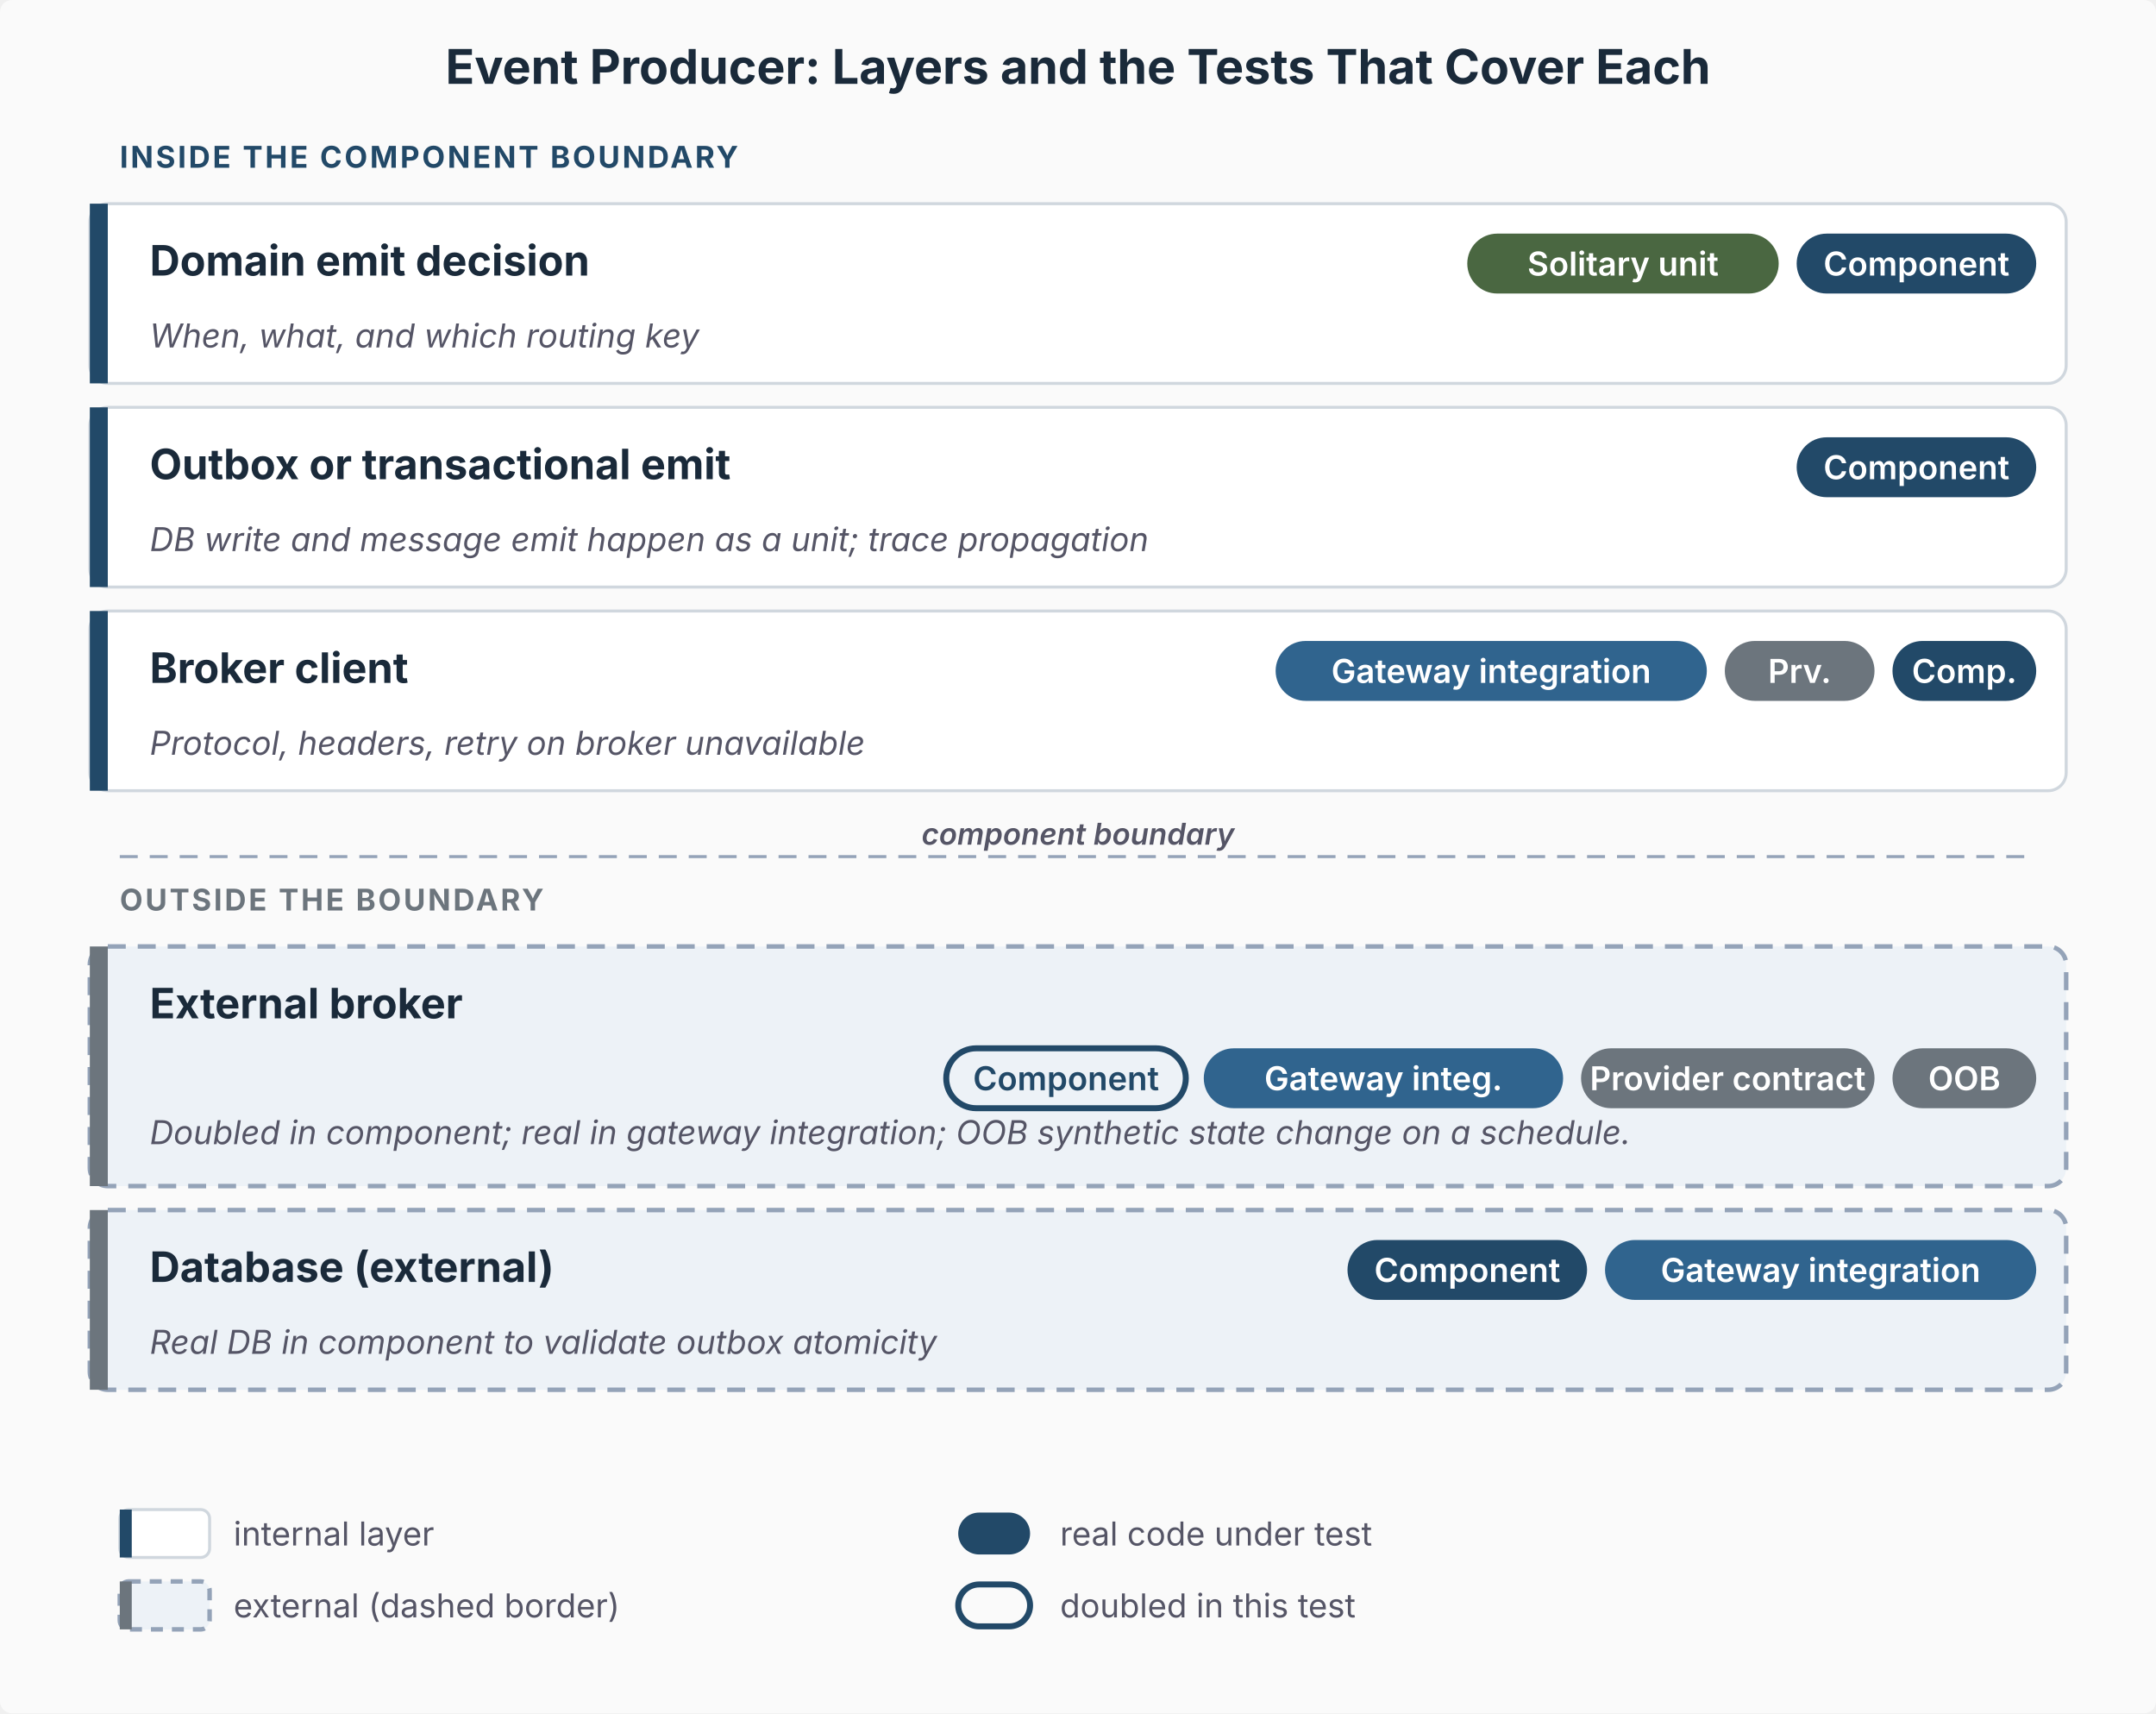
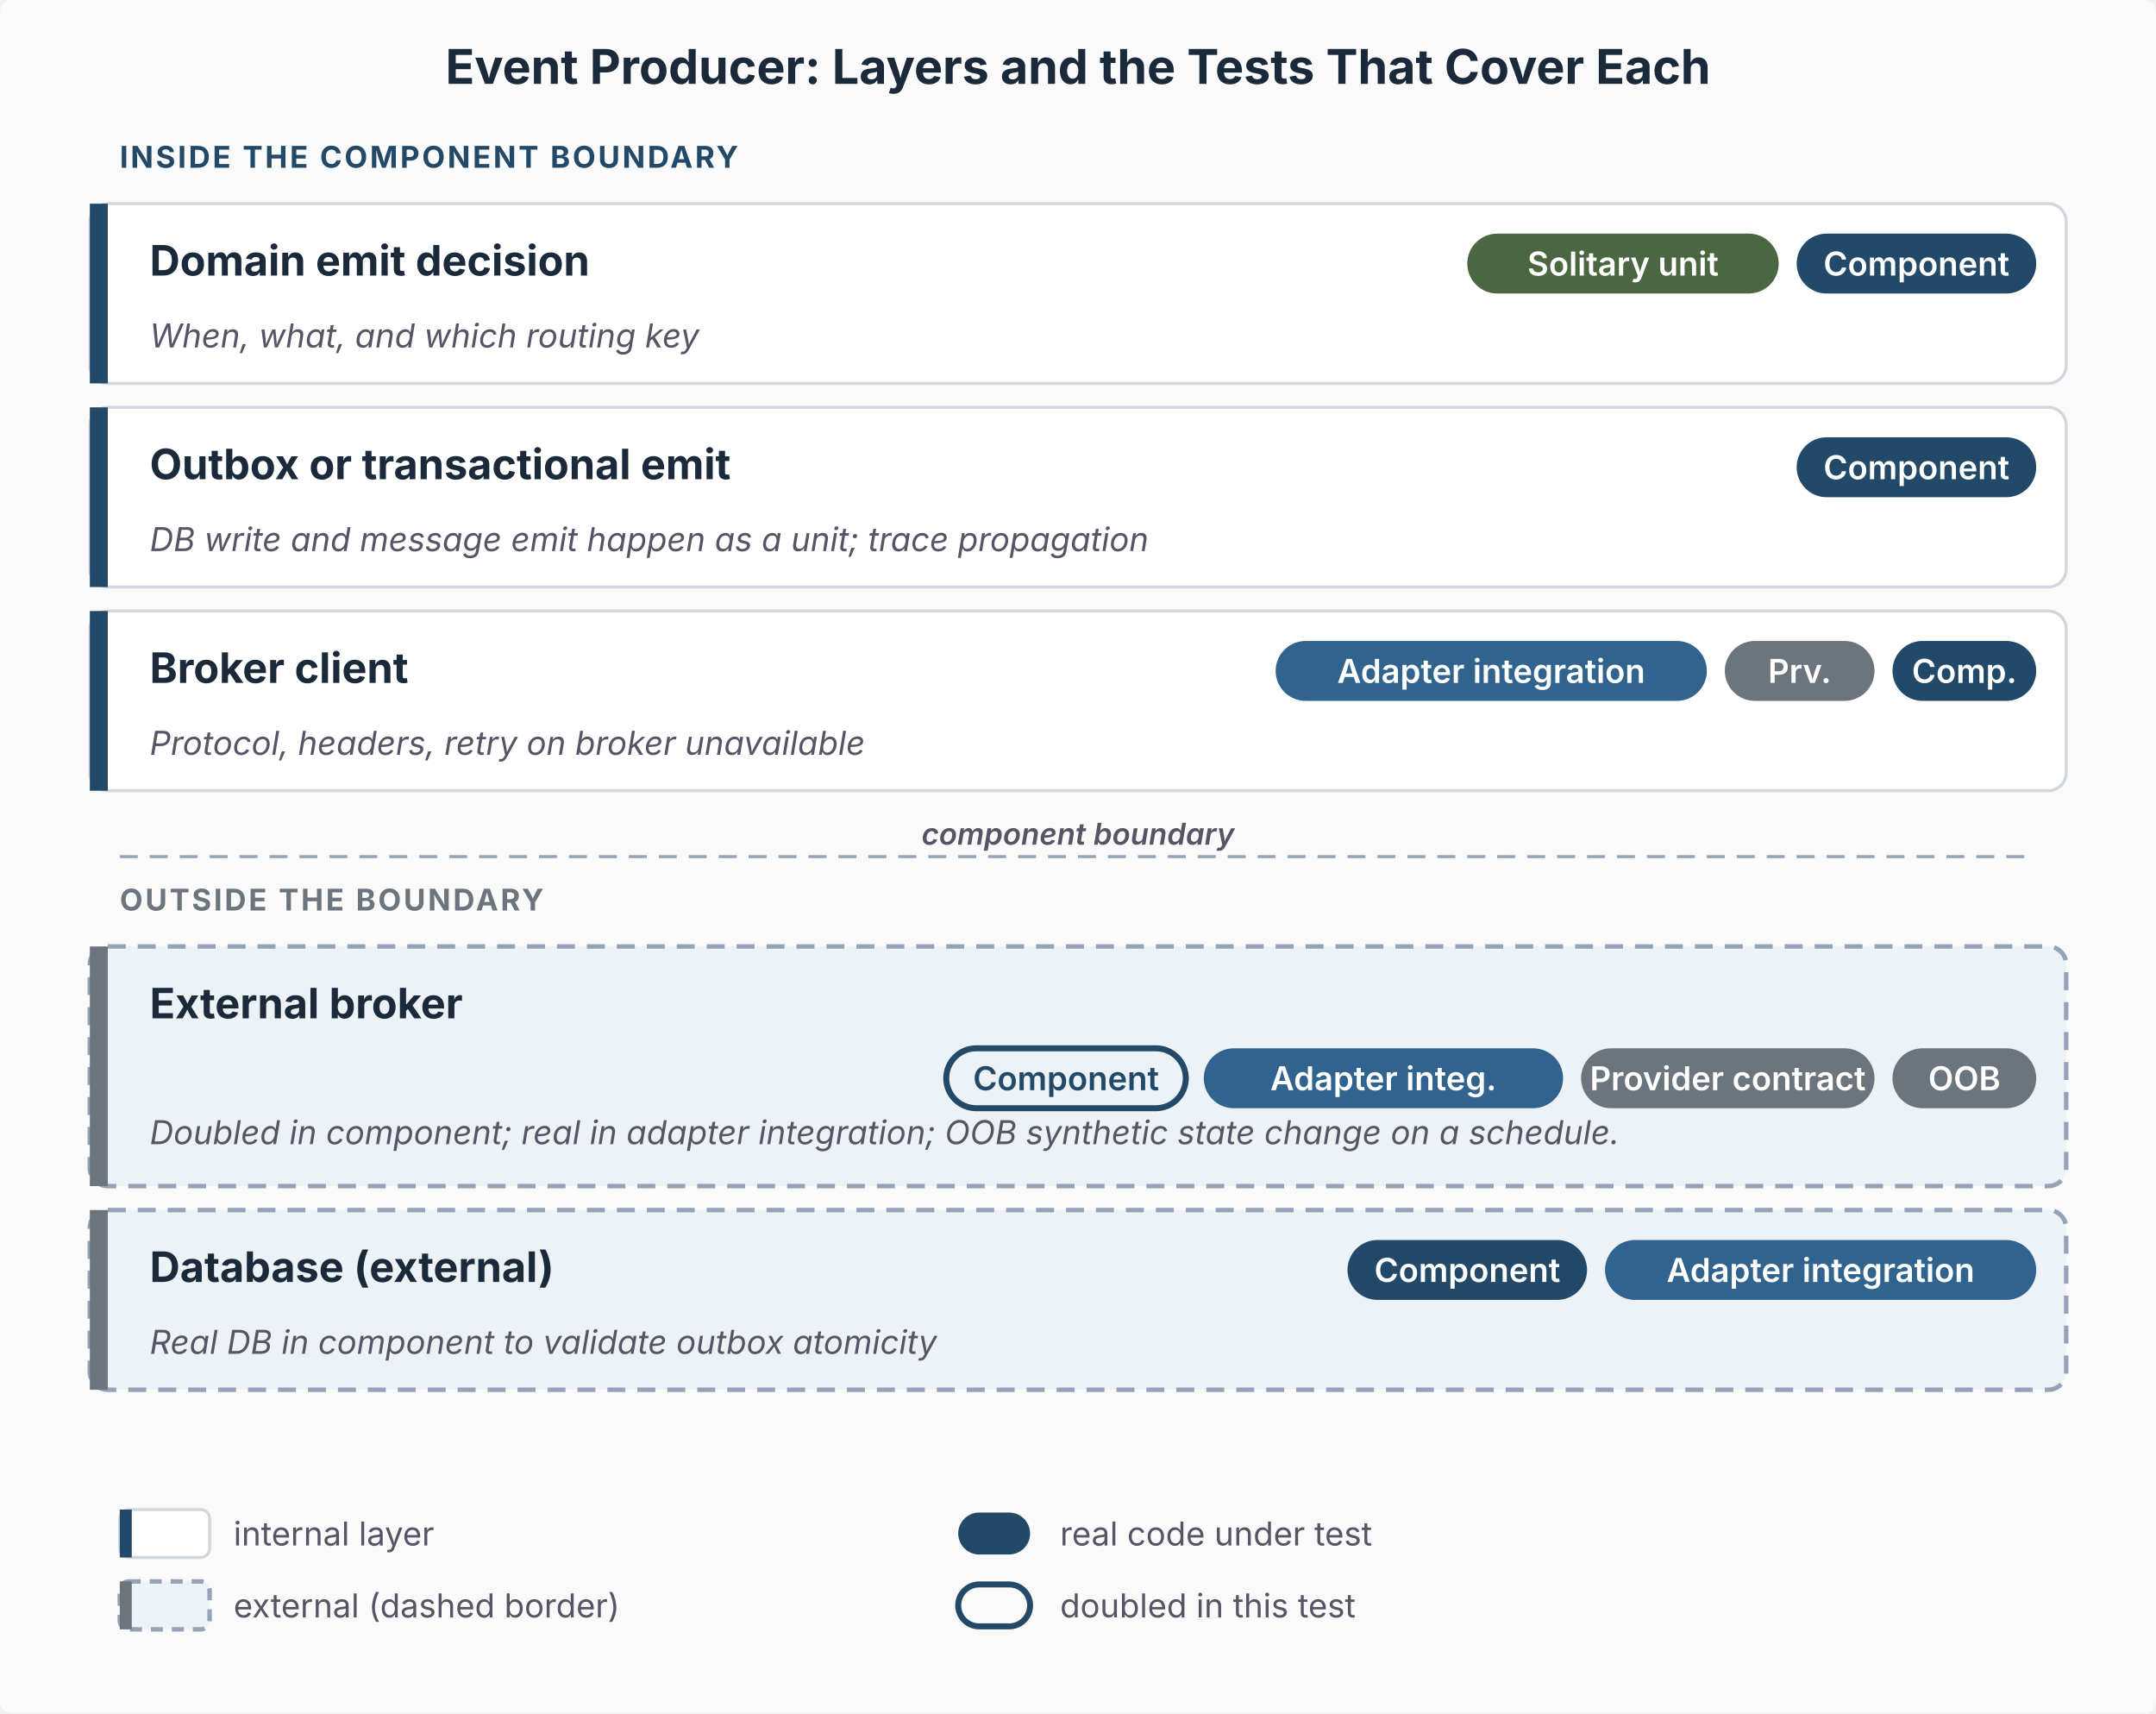
<svg xmlns="http://www.w3.org/2000/svg" viewBox="0 0 720 572" role="img" aria-labelledby="epc-title epc-desc" font-family="system-ui, -apple-system, sans-serif" font-size="13">
  <rect width="720" height="572" fill="#fafafa" rx="4" />
  <text x="360" y="28" text-anchor="middle" font-size="16" font-weight="bold" fill="#1a2a3a">
    Event Producer: Layers and the Tests That Cover Each
  </text>
  <text x="40" y="56" font-size="10" font-weight="700" letter-spacing="0.08em" fill="#224968">
    INSIDE THE COMPONENT BOUNDARY
  </text>
  <rect x="30" y="68" width="660" height="60" rx="6" fill="#ffffff" stroke="#d0d7de" stroke-width="1" />
  <rect x="30" y="68" width="6" height="60" fill="#224968" />
  <text x="50" y="92" font-size="14" font-weight="700" fill="#1a2a3a">Domain emit decision</text>
  <a href="/docs/testing/glossary/#solitary-unit-test" target="_top">
    <rect x="490" y="78" width="104" height="20" rx="10" fill="#4a6741" />
    <text x="542" y="92" text-anchor="middle" font-size="11" font-weight="600" fill="#fff">Solitary unit</text>
  </a>
  <a href="/docs/testing/glossary/#component-test" target="_top">
    <rect x="600" y="78" width="80" height="20" rx="10" fill="#224968" />
    <text x="640" y="92" text-anchor="middle" font-size="11" font-weight="600" fill="#fff">Component</text>
  </a>
  <text x="50" y="116" font-size="11" font-style="italic" fill="#556">When, what, and which routing key</text>
  <rect x="30" y="136" width="660" height="60" rx="6" fill="#ffffff" stroke="#d0d7de" stroke-width="1" />
  <rect x="30" y="136" width="6" height="60" fill="#224968" />
  <text x="50" y="160" font-size="14" font-weight="700" fill="#1a2a3a">Outbox or transactional emit</text>
  <a href="/docs/testing/glossary/#component-test" target="_top">
    <rect x="600" y="146" width="80" height="20" rx="10" fill="#224968" />
    <text x="640" y="160" text-anchor="middle" font-size="11" font-weight="600" fill="#fff">Component</text>
  </a>
  <text x="50" y="184" font-size="11" font-style="italic" fill="#556">DB write and message emit happen as a unit; trace propagation</text>
  <rect x="30" y="204" width="660" height="60" rx="6" fill="#ffffff" stroke="#d0d7de" stroke-width="1" />
  <rect x="30" y="204" width="6" height="60" fill="#224968" />
  <text x="50" y="228" font-size="14" font-weight="700" fill="#1a2a3a">Broker client</text>
-   <a href="/docs/testing/glossary/#gateway-integration-test" target="_top">
+   <a href="/docs/testing/glossary/#adapter-integration-test" target="_top">
    <rect x="426" y="214" width="144" height="20" rx="10" fill="#30648e" />
-     <text x="498" y="228" text-anchor="middle" font-size="11" font-weight="600" fill="#fff">Gateway integration</text>
+     <text x="498" y="228" text-anchor="middle" font-size="11" font-weight="600" fill="#fff">Adapter integration</text>
  </a>
  <a href="/docs/testing/glossary/#contract-test" target="_top">
    <rect x="576" y="214" width="50" height="20" rx="10" fill="#6c757d" />
    <text x="601" y="228" text-anchor="middle" font-size="11" font-weight="600" fill="#fff">Prv.</text>
  </a>
  <a href="/docs/testing/glossary/#component-test" target="_top">
    <rect x="632" y="214" width="48" height="20" rx="10" fill="#224968" />
    <text x="656" y="228" text-anchor="middle" font-size="11" font-weight="600" fill="#fff">Comp.</text>
  </a>
  <text x="50" y="252" font-size="11" font-style="italic" fill="#556">Protocol, headers, retry on broker unavailable</text>
  <line x1="40" y1="286" x2="680" y2="286" stroke="#94a3b8" stroke-width="1" stroke-dasharray="6,4" />
  <text x="360" y="282" text-anchor="middle" font-size="10" fill="#556" font-weight="600" font-style="italic">component boundary</text>
  <text x="40" y="304" font-size="10" font-weight="700" letter-spacing="0.08em" fill="#6c757d">
    OUTSIDE THE BOUNDARY
  </text>
  <rect x="30" y="316" width="660" height="80" rx="6" fill="#edf2f7" stroke="#94a3b8" stroke-width="1.5" stroke-dasharray="6,4" />
  <rect x="30" y="316" width="6" height="80" fill="#6c757d" />
  <text x="50" y="340" font-size="14" font-weight="700" fill="#1a2a3a">External broker</text>
  <a href="/docs/testing/glossary/#component-test" target="_top">
    <rect x="316" y="350" width="80" height="20" rx="10" fill="none" stroke="#224968" stroke-width="2" />
    <text x="356" y="364" text-anchor="middle" font-size="11" font-weight="600" fill="#224968">Component</text>
  </a>
-   <a href="/docs/testing/glossary/#gateway-integration-test" target="_top">
+   <a href="/docs/testing/glossary/#adapter-integration-test" target="_top">
    <rect x="402" y="350" width="120" height="20" rx="10" fill="#30648e" />
-     <text x="462" y="364" text-anchor="middle" font-size="11" font-weight="600" fill="#fff">Gateway integ.</text>
+     <text x="462" y="364" text-anchor="middle" font-size="11" font-weight="600" fill="#fff">Adapter integ.</text>
  </a>
  <a href="/docs/testing/glossary/#contract-test" target="_top">
    <rect x="528" y="350" width="98" height="20" rx="10" fill="#6c757d" />
    <text x="577" y="364" text-anchor="middle" font-size="11" font-weight="600" fill="#fff">Provider contract</text>
  </a>
  <a href="/docs/testing/glossary/#out-of-band-test" target="_top">
    <rect x="632" y="350" width="48" height="20" rx="10" fill="#6c757d" />
    <text x="656" y="364" text-anchor="middle" font-size="11" font-weight="600" fill="#fff">OOB</text>
  </a>
-   <text x="50" y="382" font-size="11" font-style="italic" fill="#556">Doubled in component; real in gateway integration; OOB synthetic state change on a schedule.</text>
+   <text x="50" y="382" font-size="11" font-style="italic" fill="#556">Doubled in component; real in adapter integration; OOB synthetic state change on a schedule.</text>
  <rect x="30" y="404" width="660" height="60" rx="6" fill="#edf2f7" stroke="#94a3b8" stroke-width="1.5" stroke-dasharray="6,4" />
  <rect x="30" y="404" width="6" height="60" fill="#6c757d" />
  <text x="50" y="428" font-size="14" font-weight="700" fill="#1a2a3a">Database (external)</text>
  <a href="/docs/testing/glossary/#component-test" target="_top">
    <rect x="450" y="414" width="80" height="20" rx="10" fill="#224968" />
    <text x="490" y="428" text-anchor="middle" font-size="11" font-weight="600" fill="#fff">Component</text>
  </a>
-   <a href="/docs/testing/glossary/#gateway-integration-test" target="_top">
+   <a href="/docs/testing/glossary/#adapter-integration-test" target="_top">
    <rect x="536" y="414" width="144" height="20" rx="10" fill="#30648e" />
-     <text x="608" y="428" text-anchor="middle" font-size="11" font-weight="600" fill="#fff">Gateway integration</text>
+     <text x="608" y="428" text-anchor="middle" font-size="11" font-weight="600" fill="#fff">Adapter integration</text>
  </a>
  <text x="50" y="452" font-size="11" font-style="italic" fill="#556">Real DB in component to validate outbox atomicity</text>
  <rect x="40" y="504" width="30" height="16" rx="3" fill="#ffffff" stroke="#d0d7de" stroke-width="1" />
  <rect x="40" y="504" width="4" height="16" fill="#224968" />
  <text x="78" y="516" font-size="11" fill="#556">internal layer</text>
  <rect x="320" y="505" width="24" height="14" rx="7" fill="#224968" />
  <text x="354" y="516" font-size="11" fill="#556">real code under test</text>
  <rect x="40" y="528" width="30" height="16" rx="3" fill="#edf2f7" stroke="#94a3b8" stroke-width="1.5" stroke-dasharray="4,3" />
  <rect x="40" y="528" width="4" height="16" fill="#6c757d" />
  <text x="78" y="540" font-size="11" fill="#556">external (dashed border)</text>
  <rect x="320" y="529" width="24" height="14" rx="7" fill="none" stroke="#224968" stroke-width="2" />
  <text x="354" y="540" font-size="11" fill="#556">doubled in this test</text>
</svg>
